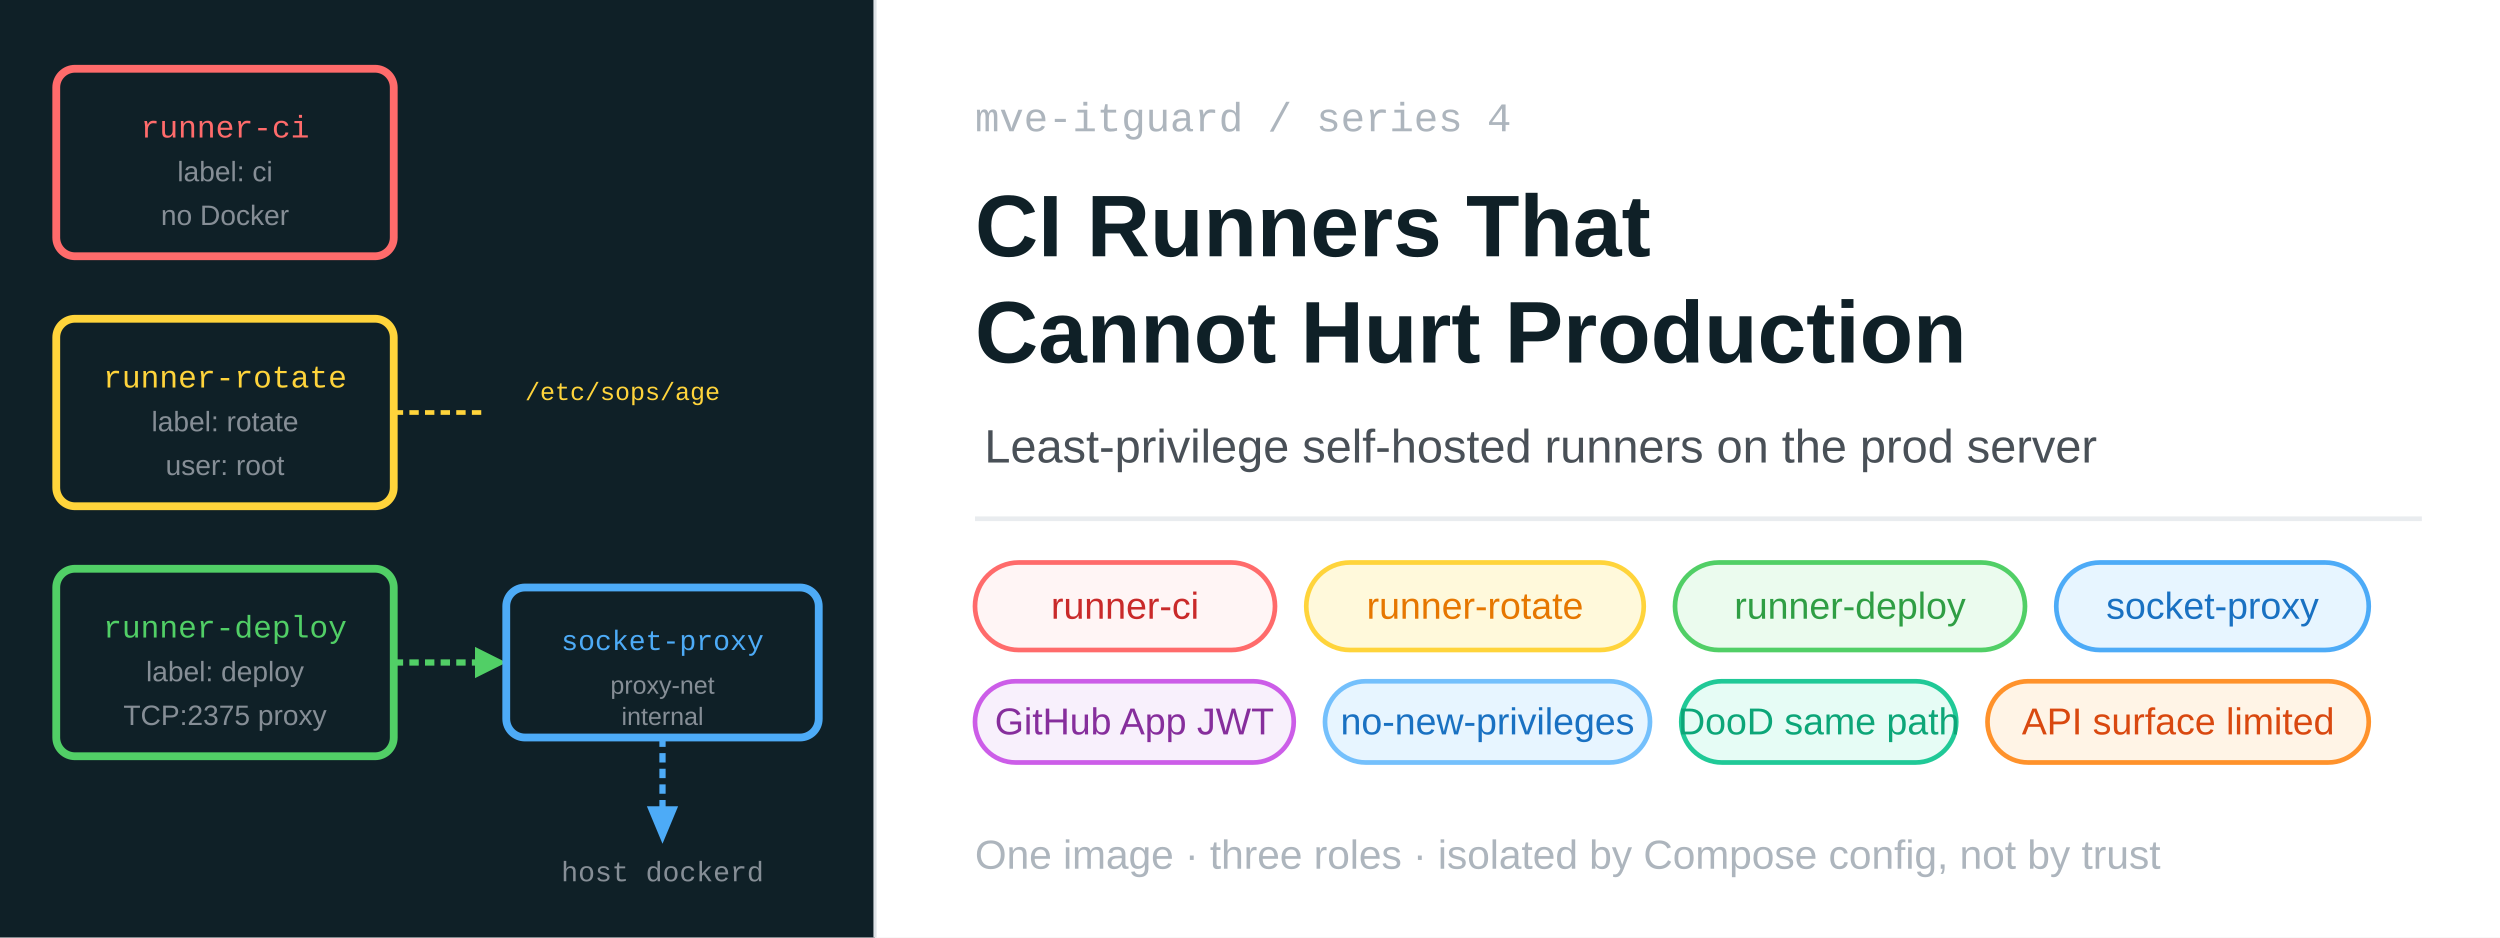
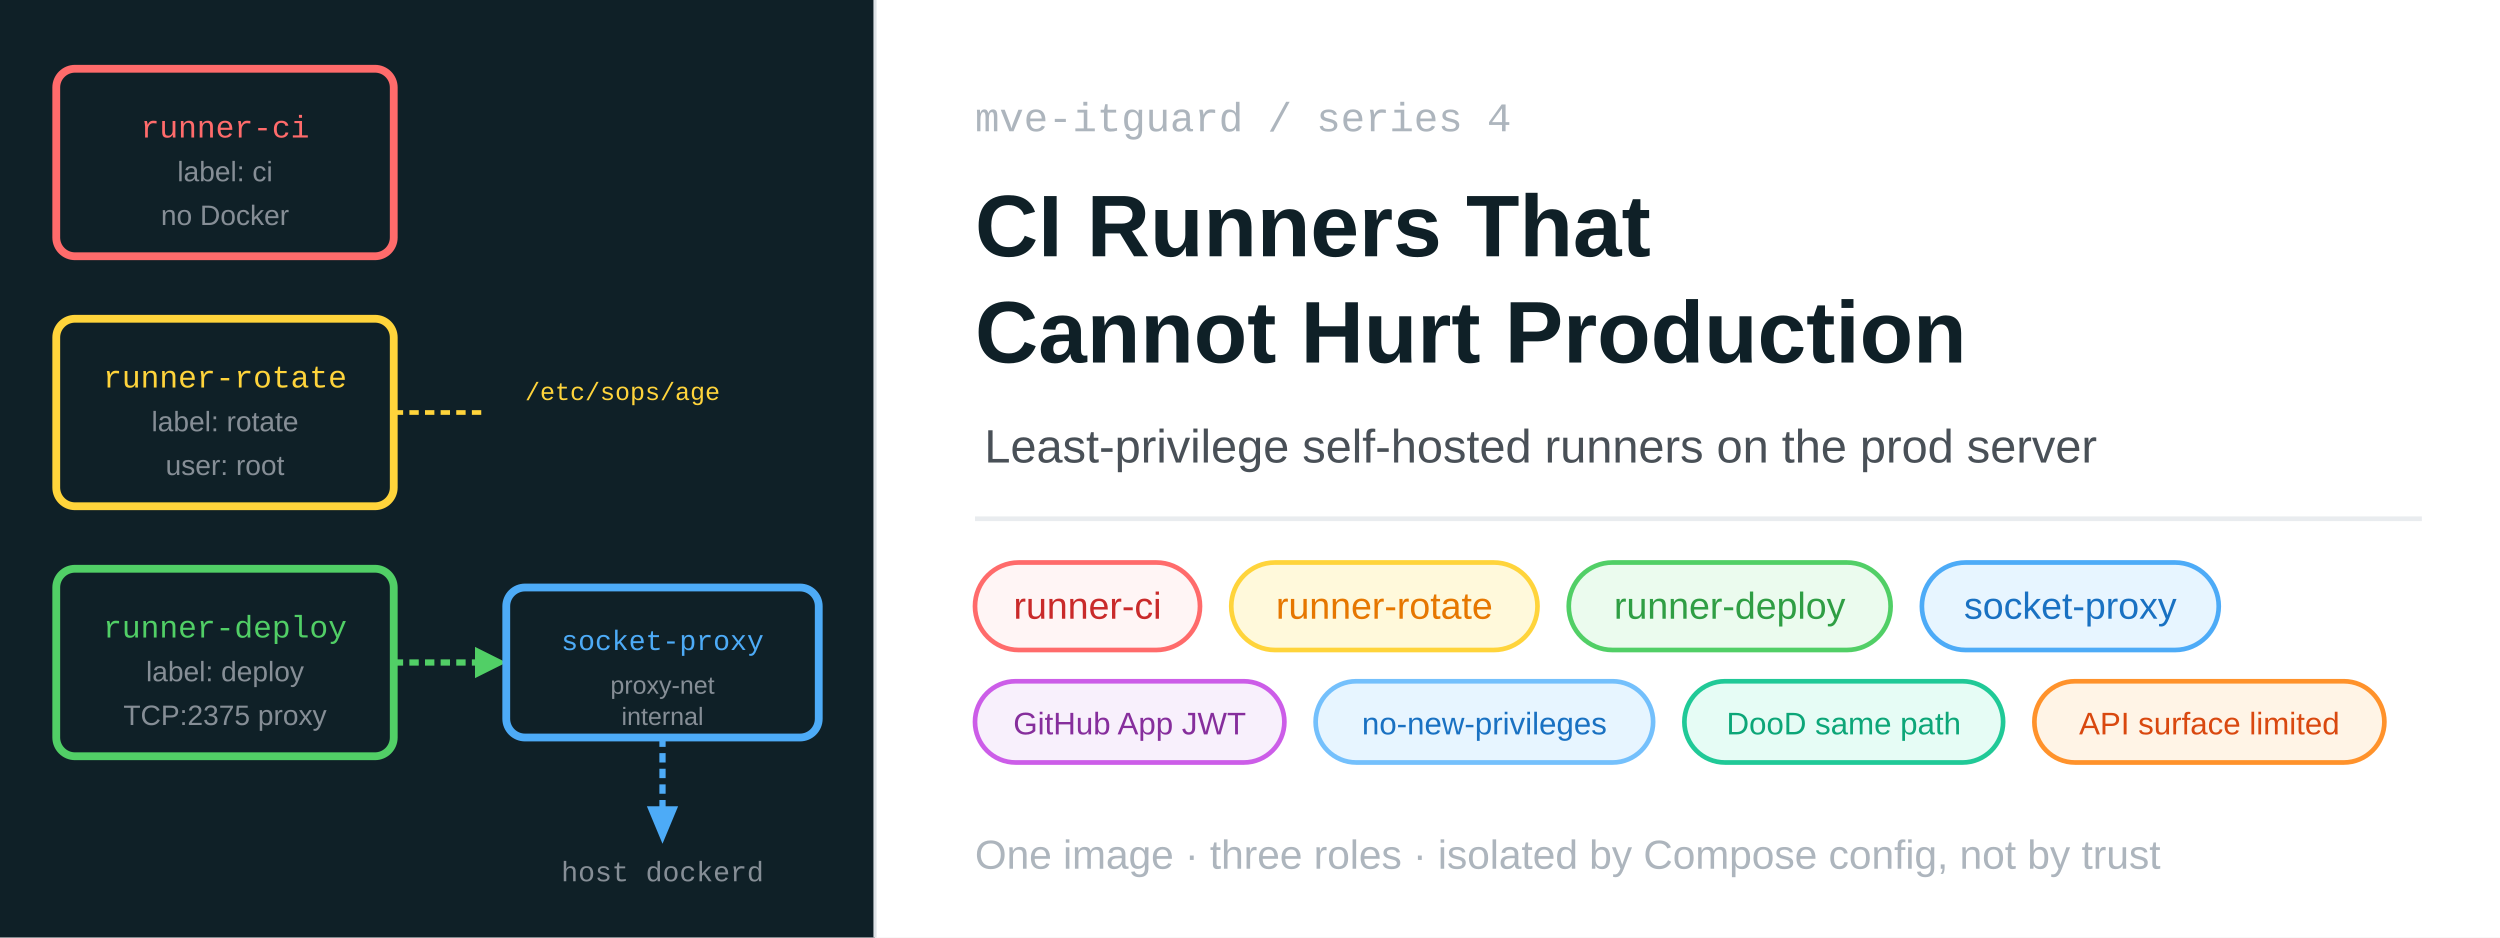
<svg xmlns="http://www.w3.org/2000/svg" viewBox="0 0 800 300" width="800" height="300">
  <rect width="800" height="300" fill="#ffffff" />
  <rect x="0" y="0" width="280" height="300" fill="#0f2027" />
  <rect x="18" y="22" width="108" height="60" fill="none" stroke="#ff6b6b" stroke-width="2.5" rx="6" />
  <text x="72" y="44" font-family="'Courier New', Courier, monospace" font-size="10" fill="#ff6b6b" text-anchor="middle">runner-ci</text>
  <text x="72" y="58" font-family="Arial, sans-serif" font-size="9" fill="#868e96" text-anchor="middle">label: ci</text>
  <text x="72" y="72" font-family="Arial, sans-serif" font-size="9" fill="#868e96" text-anchor="middle">no Docker</text>
  <rect x="18" y="102" width="108" height="60" fill="none" stroke="#ffd43b" stroke-width="2.5" rx="6" />
  <text x="72" y="124" font-family="'Courier New', Courier, monospace" font-size="10" fill="#ffd43b" text-anchor="middle">runner-rotate</text>
  <text x="72" y="138" font-family="Arial, sans-serif" font-size="9" fill="#868e96" text-anchor="middle">label: rotate</text>
  <text x="72" y="152" font-family="Arial, sans-serif" font-size="9" fill="#868e96" text-anchor="middle">user: root</text>
  <rect x="18" y="182" width="108" height="60" fill="none" stroke="#51cf66" stroke-width="2.5" rx="6" />
  <text x="72" y="204" font-family="'Courier New', Courier, monospace" font-size="10" fill="#51cf66" text-anchor="middle">runner-deploy</text>
  <text x="72" y="218" font-family="Arial, sans-serif" font-size="9" fill="#868e96" text-anchor="middle">label: deploy</text>
  <text x="72" y="232" font-family="Arial, sans-serif" font-size="9" fill="#868e96" text-anchor="middle">TCP:2375 proxy</text>
  <line x1="126" y1="212" x2="154" y2="212" stroke="#51cf66" stroke-width="2" stroke-dasharray="3,2" />
  <polygon points="152,207 162,212 152,217" fill="#51cf66" />
  <rect x="162" y="188" width="100" height="48" fill="none" stroke="#4dabf7" stroke-width="2.5" rx="6" />
  <text x="212" y="208" font-family="'Courier New', Courier, monospace" font-size="9" fill="#4dabf7" text-anchor="middle">socket-proxy</text>
  <text x="212" y="222" font-family="Arial, sans-serif" font-size="8" fill="#868e96" text-anchor="middle">proxy-net</text>
  <text x="212" y="232" font-family="Arial, sans-serif" font-size="8" fill="#868e96" text-anchor="middle">internal</text>
  <line x1="212" y1="236" x2="212" y2="260" stroke="#4dabf7" stroke-width="2" stroke-dasharray="3,2" />
  <polygon points="207,258 212,270 217,258" fill="#4dabf7" />
  <text x="212" y="282" font-family="'Courier New', Courier, monospace" font-size="9" fill="#868e96" text-anchor="middle">host dockerd</text>
  <line x1="126" y1="132" x2="154" y2="132" stroke="#ffd43b" stroke-width="1.5" stroke-dasharray="3,2" />
  <text x="168" y="128" font-family="'Courier New', Courier, monospace" font-size="8" fill="#ffd43b">/etc/sops/age</text>
  <line x1="280" y1="0" x2="280" y2="300" stroke="#dee2e6" stroke-width="1" />
  <text x="312" y="42" font-family="'Courier New', Courier, monospace" font-size="13" fill="#adb5bd">mve-itguard / series 4</text>
  <text x="312" y="82" font-family="Arial, Helvetica, sans-serif" font-size="28" font-weight="bold" fill="#0f2027">CI Runners That</text>
  <text x="312" y="116" font-family="Arial, Helvetica, sans-serif" font-size="28" font-weight="bold" fill="#0f2027">Cannot Hurt Production</text>
  <text x="315" y="148" font-family="Arial, Helvetica, sans-serif" font-size="15" fill="#495057">Least-privilege self-hosted runners on the prod server</text>
  <line x1="312" y1="166" x2="775" y2="166" stroke="#e9ecef" stroke-width="1.5" />
-   <rect x="312" y="180" width="96" height="28" fill="#fff5f5" rx="14" stroke="#ff6b6b" stroke-width="1.5" />
-   <text x="360" y="198" font-family="Arial, sans-serif" font-size="12" fill="#c92a2a" text-anchor="middle">runner-ci</text>
-   <rect x="418" y="180" width="108" height="28" fill="#fff9db" rx="14" stroke="#ffd43b" stroke-width="1.5" />
-   <text x="472" y="198" font-family="Arial, sans-serif" font-size="12" fill="#e67700" text-anchor="middle">runner-rotate</text>
-   <rect x="536" y="180" width="112" height="28" fill="#ebfbee" rx="14" stroke="#51cf66" stroke-width="1.5" />
-   <text x="592" y="198" font-family="Arial, sans-serif" font-size="12" fill="#2f9e44" text-anchor="middle">runner-deploy</text>
-   <rect x="658" y="180" width="100" height="28" fill="#e7f5ff" rx="14" stroke="#4dabf7" stroke-width="1.5" />
-   <text x="708" y="198" font-family="Arial, sans-serif" font-size="12" fill="#1971c2" text-anchor="middle">socket-proxy</text>
-   <rect x="312" y="218" width="102" height="26" fill="#f8f0fc" rx="13" stroke="#cc5de8" stroke-width="1.5" />
-   <text x="363" y="235" font-family="Arial, sans-serif" font-size="12" fill="#862e9c" text-anchor="middle">GitHub App JWT</text>
-   <rect x="424" y="218" width="104" height="26" fill="#e7f5ff" rx="13" stroke="#74c0fc" stroke-width="1.5" />
-   <text x="476" y="235" font-family="Arial, sans-serif" font-size="12" fill="#1971c2" text-anchor="middle">no-new-privileges</text>
-   <rect x="538" y="218" width="88" height="26" fill="#e6fcf5" rx="13" stroke="#20c997" stroke-width="1.5" />
-   <text x="582" y="235" font-family="Arial, sans-serif" font-size="12" fill="#0ca678" text-anchor="middle">DooD same path</text>
-   <rect x="636" y="218" width="122" height="26" fill="#fff4e6" rx="13" stroke="#ff922b" stroke-width="1.5" />
-   <text x="697" y="235" font-family="Arial, sans-serif" font-size="12" fill="#d9480f" text-anchor="middle">API surface limited</text>
+   <rect x="312" y="180" width="72" height="28" fill="#fff5f5" rx="14" stroke="#ff6b6b" stroke-width="1.5" />
+   <text x="348" y="198" font-family="Arial, sans-serif" font-size="12" fill="#c92a2a" text-anchor="middle">runner-ci</text>
+   <rect x="394" y="180" width="98" height="28" fill="#fff9db" rx="14" stroke="#ffd43b" stroke-width="1.5" />
+   <text x="443" y="198" font-family="Arial, sans-serif" font-size="12" fill="#e67700" text-anchor="middle">runner-rotate</text>
+   <rect x="502" y="180" width="103" height="28" fill="#ebfbee" rx="14" stroke="#51cf66" stroke-width="1.5" />
+   <text x="553.5" y="198" font-family="Arial, sans-serif" font-size="12" fill="#2f9e44" text-anchor="middle">runner-deploy</text>
+   <rect x="615" y="180" width="95" height="28" fill="#e7f5ff" rx="14" stroke="#4dabf7" stroke-width="1.5" />
+   <text x="662.5" y="198" font-family="Arial, sans-serif" font-size="12" fill="#1971c2" text-anchor="middle">socket-proxy</text>
+   <rect x="312" y="218" width="99" height="26" fill="#f8f0fc" rx="13" stroke="#cc5de8" stroke-width="1.5" />
+   <text x="361.5" y="235" font-family="Arial, sans-serif" font-size="10" fill="#862e9c" text-anchor="middle">GitHub App JWT</text>
+   <rect x="421" y="218" width="108" height="26" fill="#e7f5ff" rx="13" stroke="#74c0fc" stroke-width="1.5" />
+   <text x="475" y="235" font-family="Arial, sans-serif" font-size="10" fill="#1971c2" text-anchor="middle">no-new-privileges</text>
+   <rect x="539" y="218" width="102" height="26" fill="#e6fcf5" rx="13" stroke="#20c997" stroke-width="1.5" />
+   <text x="590" y="235" font-family="Arial, sans-serif" font-size="10" fill="#0ca678" text-anchor="middle">DooD same path</text>
+   <rect x="651" y="218" width="112" height="26" fill="#fff4e6" rx="13" stroke="#ff922b" stroke-width="1.5" />
+   <text x="707" y="235" font-family="Arial, sans-serif" font-size="10" fill="#d9480f" text-anchor="middle">API surface limited</text>
  <text x="312" y="278" font-family="Arial, Helvetica, sans-serif" font-size="13" fill="#adb5bd">One image · three roles · isolated by Compose config, not by trust</text>
</svg>
